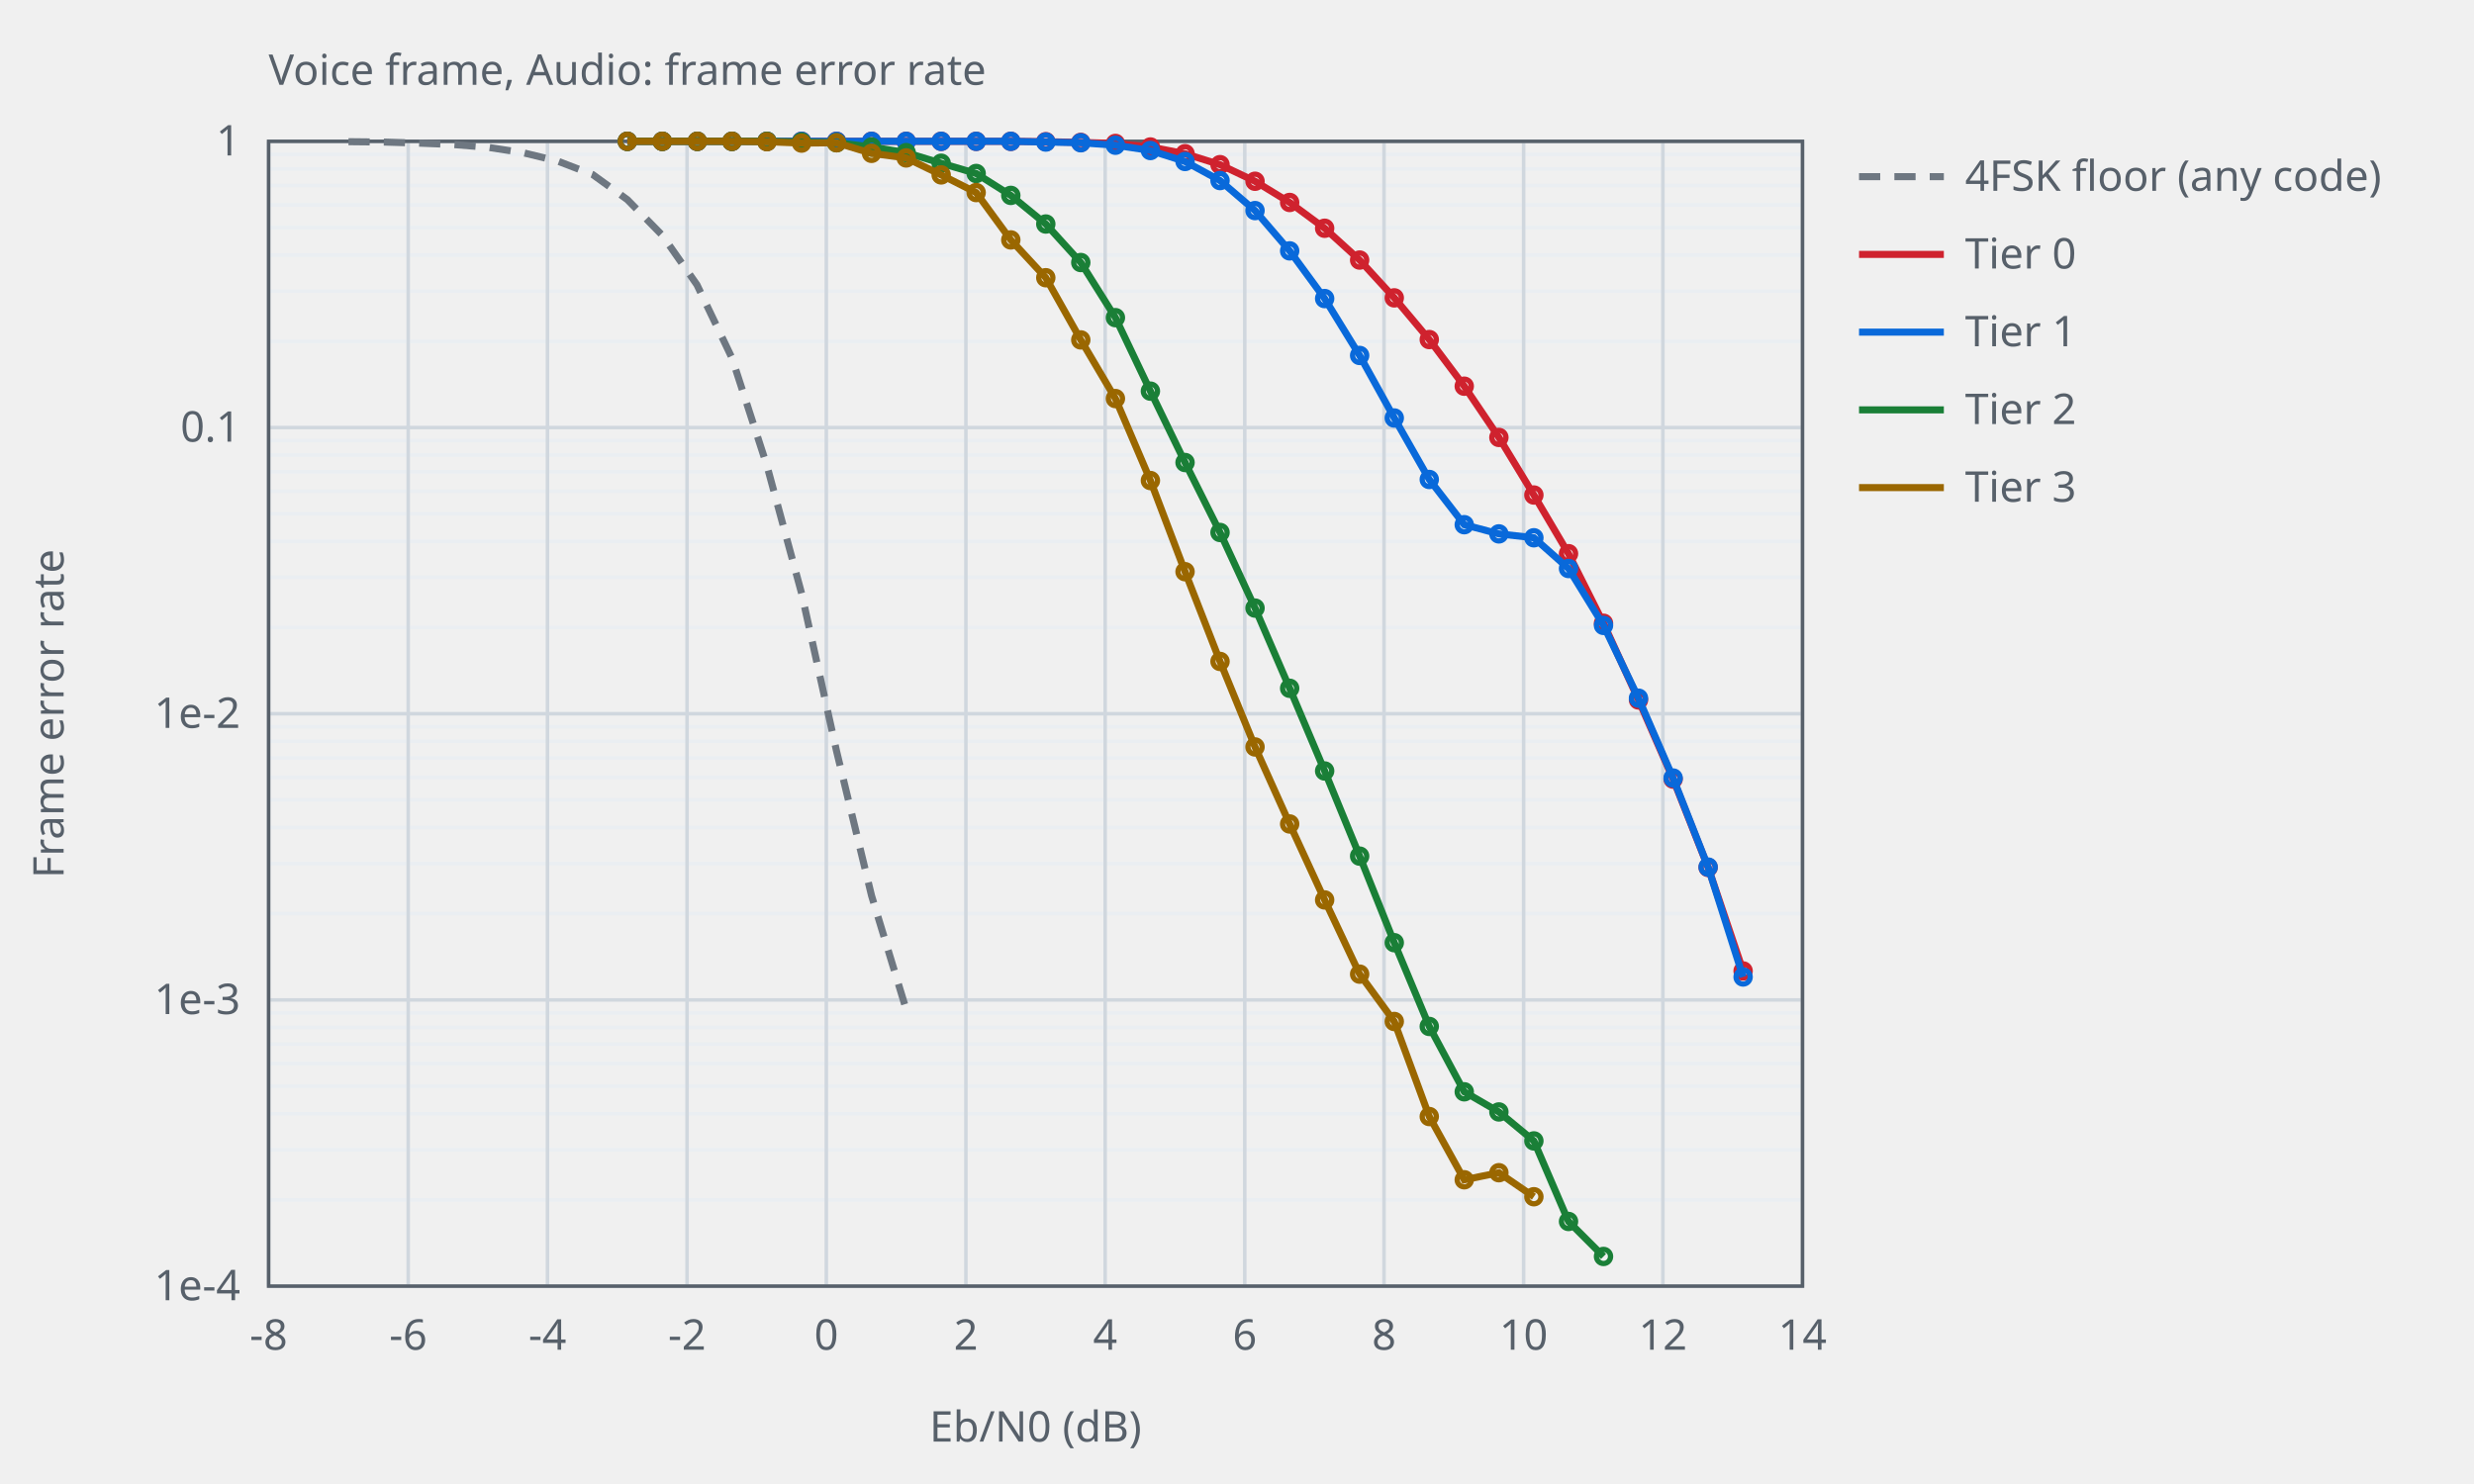
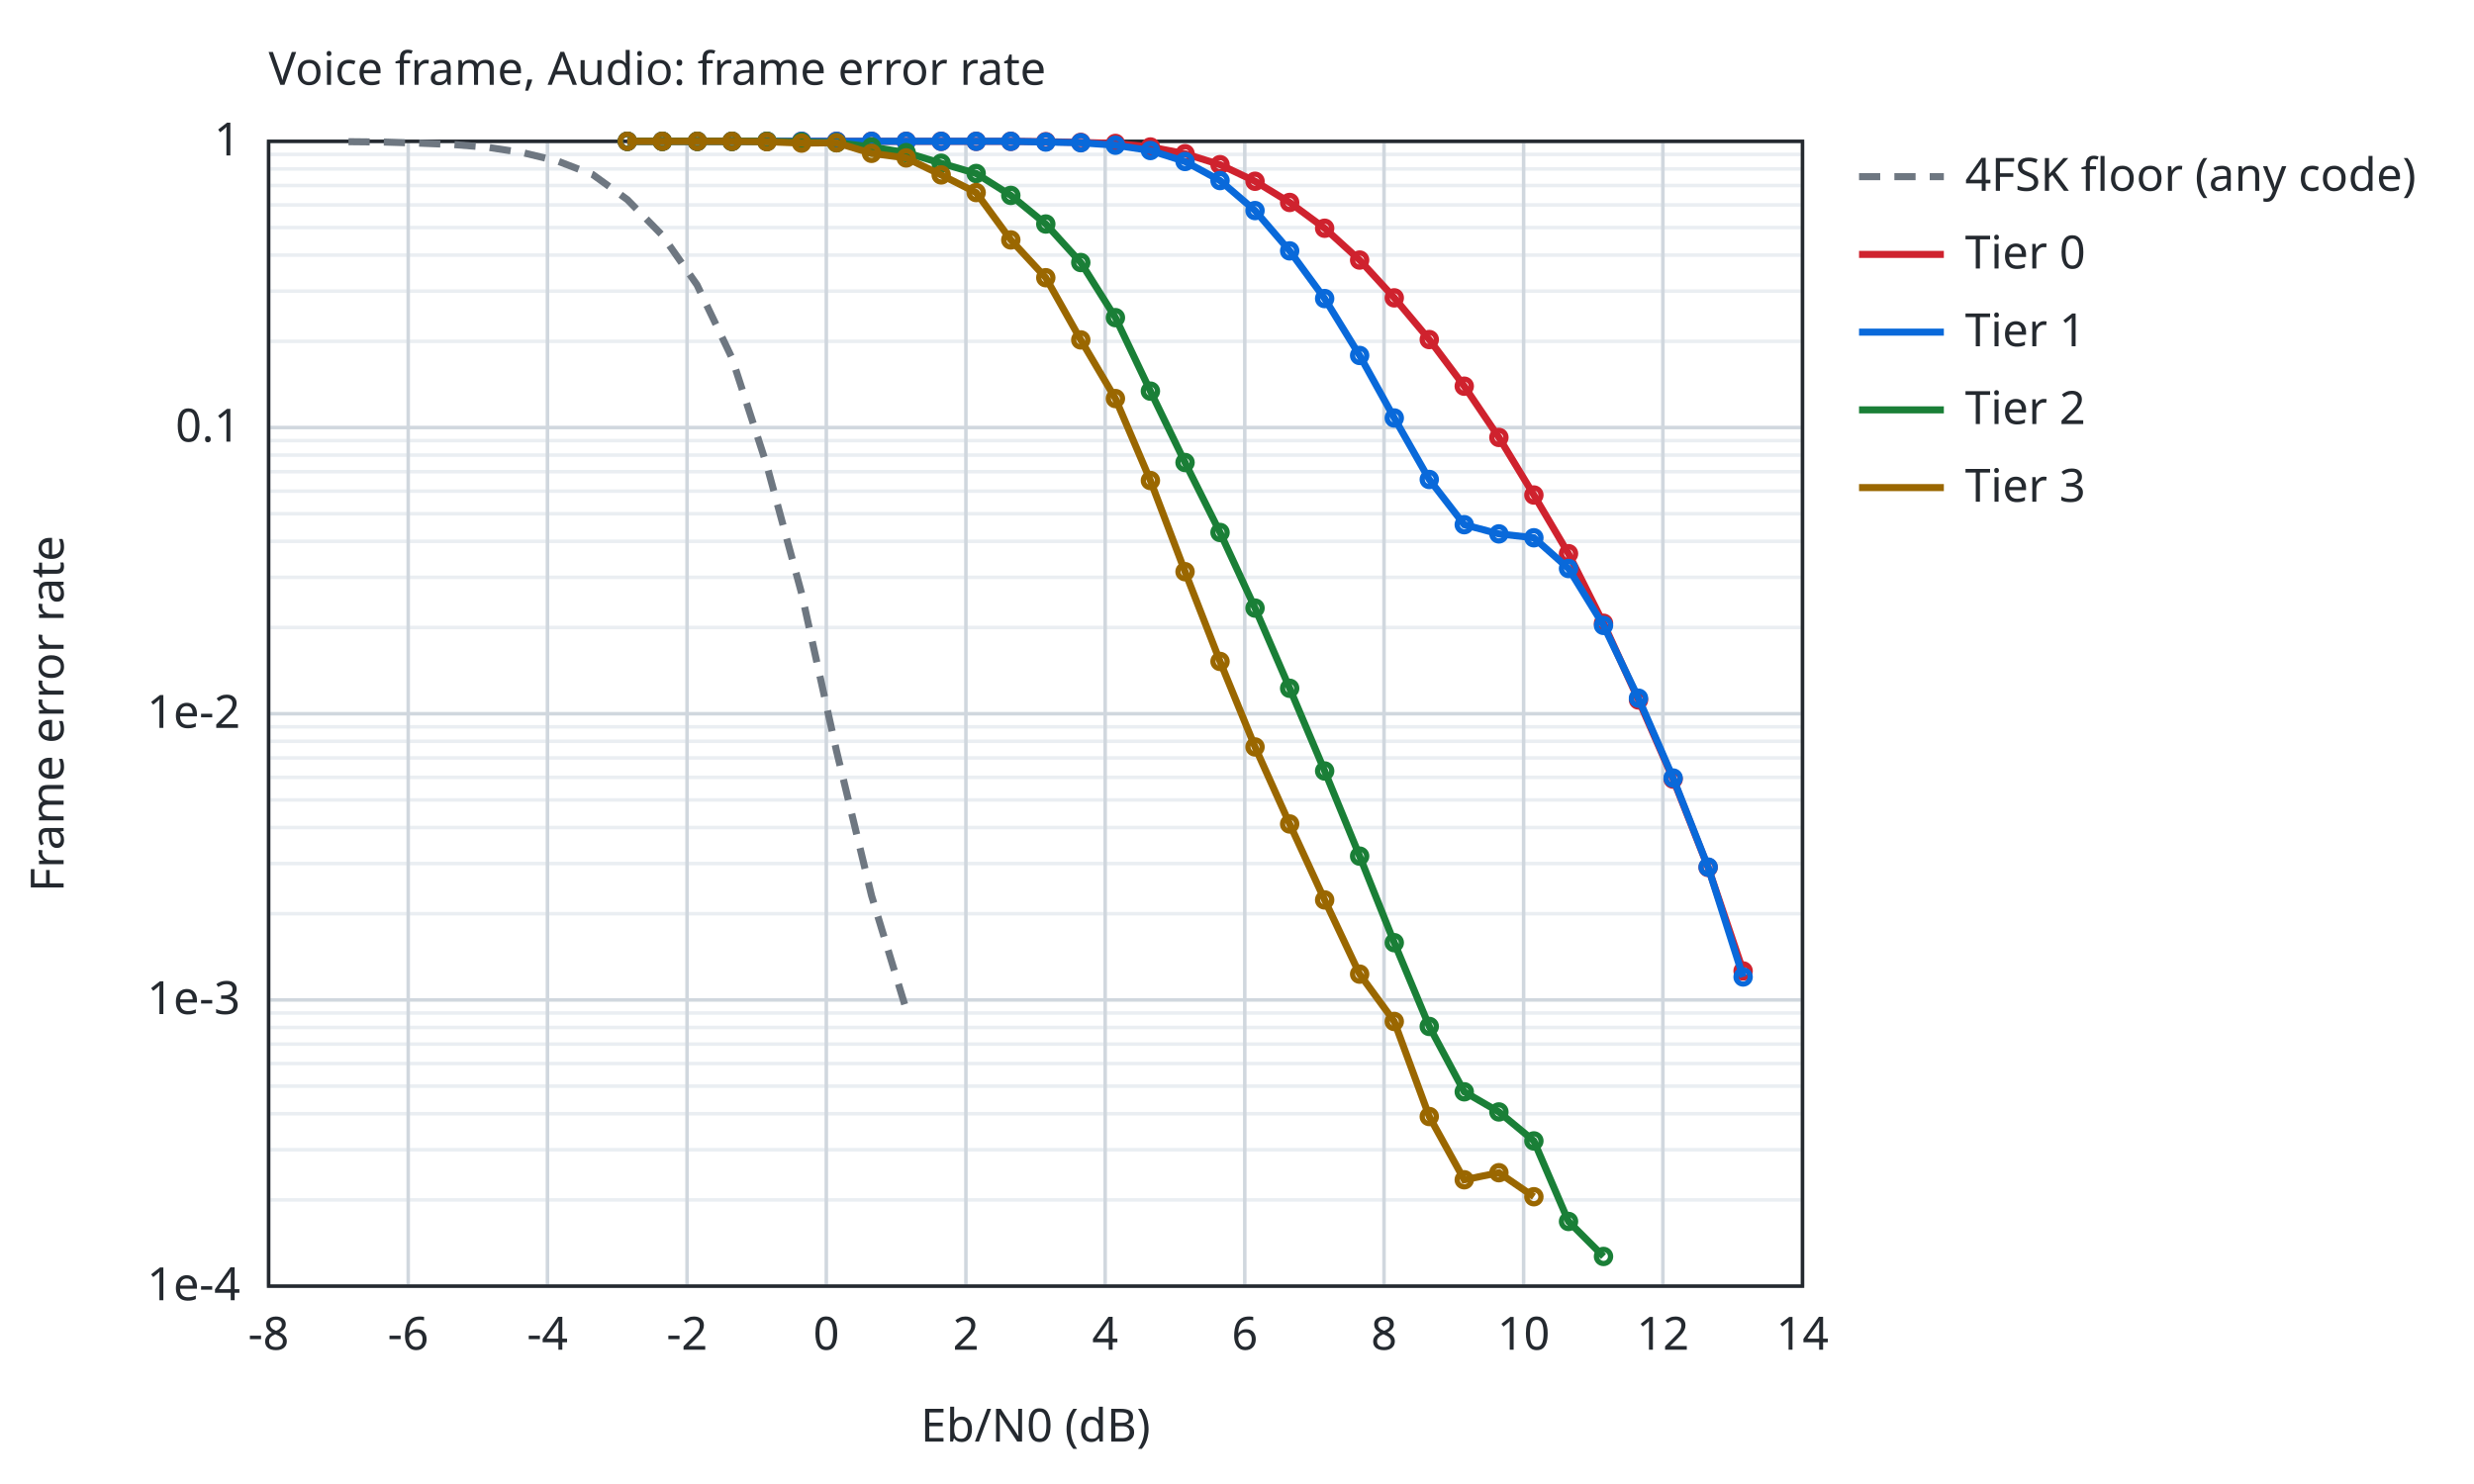
<svg xmlns="http://www.w3.org/2000/svg" width="700" height="420" viewBox="0 0 700 420">
-   <style>text{font-family:sans-serif;font-size:12px;fill:#57606a}.ax{stroke:#57606a;stroke-width:1;fill:none}.gr{stroke:#d0d7de;stroke-width:1}.mi{stroke:#eaeef2;stroke-width:1}.r0{stroke:#6e7781}.r1{stroke:#bc4c00}.r2{stroke:#8250df}.s1{stroke:#cf222e}.s2{stroke:#0969da}.s3{stroke:#1a7f37}.s4{stroke:#9a6700}.l{fill:none;stroke-width:2}.p{fill:none;stroke-width:1.5}@media (prefers-color-scheme:dark){text{fill:#c9d1d9}.ax{stroke:#8b949e}.gr{stroke:#30363d}.mi{stroke:#21262d}.r0{stroke:#8b949e}.r1{stroke:#f0883e}.r2{stroke:#d2a8ff}.s1{stroke:#ff7b72}.s2{stroke:#58a6ff}.s3{stroke:#3fb950}.s4{stroke:#d29922}}</style>
+   <style>text{font-family:sans-serif;font-size:13px;fill:#24292f}.bg{fill:#ffffff}.ax{stroke:#24292f;stroke-width:1;fill:none}.gr{stroke:#d0d7de;stroke-width:1}.mi{stroke:#eaeef2;stroke-width:1}.r0{stroke:#6e7781}.r1{stroke:#bc4c00}.r2{stroke:#8250df}.r3{stroke:#1a7f37}.r4{stroke:#9a6700}.s1{stroke:#cf222e}.s2{stroke:#0969da}.s3{stroke:#1a7f37}.s4{stroke:#9a6700}.f1{fill:#cf222e}.f2{fill:#0969da}.f3{fill:#1a7f37}.f4{fill:#9a6700}.l{fill:none;stroke-width:2}.p{fill:none;stroke-width:1.5}.e{fill:none;stroke-width:1;stroke-opacity:.25}@media (prefers-color-scheme:dark){text{fill:#e6edf3}.bg{fill:#0d1117}.ax{stroke:#8b949e}.gr{stroke:#30363d}.mi{stroke:#21262d}.r0{stroke:#8b949e}.r1{stroke:#f0883e}.r2{stroke:#d2a8ff}.r3{stroke:#3fb950}.r4{stroke:#d29922}.s1{stroke:#ff7b72}.s2{stroke:#58a6ff}.s3{stroke:#3fb950}.s4{stroke:#d29922}.f1{fill:#ff7b72}.f2{fill:#58a6ff}.f3{fill:#3fb950}.f4{fill:#d29922}}</style>
+   <rect class="bg" width="100%" height="100%" />
  <text x="76.0" y="24">Voice frame, Audio: frame error rate</text>
  <line class="mi" x1="76.0" y1="96.6" x2="510.0" y2="96.6" />
  <line class="mi" x1="76.0" y1="82.4" x2="510.0" y2="82.4" />
  <line class="mi" x1="76.0" y1="72.2" x2="510.0" y2="72.2" />
  <line class="mi" x1="76.0" y1="64.4" x2="510.0" y2="64.4" />
  <line class="mi" x1="76.0" y1="58.0" x2="510.0" y2="58.0" />
  <line class="mi" x1="76.0" y1="52.5" x2="510.0" y2="52.5" />
  <line class="mi" x1="76.0" y1="47.8" x2="510.0" y2="47.8" />
  <line class="mi" x1="76.0" y1="43.7" x2="510.0" y2="43.7" />
  <line class="mi" x1="76.0" y1="177.6" x2="510.0" y2="177.6" />
  <line class="mi" x1="76.0" y1="163.4" x2="510.0" y2="163.4" />
  <line class="mi" x1="76.0" y1="153.2" x2="510.0" y2="153.2" />
  <line class="mi" x1="76.0" y1="145.4" x2="510.0" y2="145.4" />
  <line class="mi" x1="76.0" y1="139.0" x2="510.0" y2="139.0" />
  <line class="mi" x1="76.0" y1="133.5" x2="510.0" y2="133.5" />
  <line class="mi" x1="76.0" y1="128.8" x2="510.0" y2="128.8" />
  <line class="mi" x1="76.0" y1="124.7" x2="510.0" y2="124.7" />
  <line class="mi" x1="76.0" y1="258.6" x2="510.0" y2="258.6" />
  <line class="mi" x1="76.0" y1="244.4" x2="510.0" y2="244.4" />
  <line class="mi" x1="76.0" y1="234.2" x2="510.0" y2="234.2" />
  <line class="mi" x1="76.0" y1="226.4" x2="510.0" y2="226.4" />
  <line class="mi" x1="76.0" y1="220.0" x2="510.0" y2="220.0" />
  <line class="mi" x1="76.0" y1="214.5" x2="510.0" y2="214.5" />
  <line class="mi" x1="76.0" y1="209.8" x2="510.0" y2="209.8" />
  <line class="mi" x1="76.0" y1="205.7" x2="510.0" y2="205.7" />
  <line class="mi" x1="76.0" y1="339.6" x2="510.0" y2="339.6" />
  <line class="mi" x1="76.0" y1="325.4" x2="510.0" y2="325.4" />
  <line class="mi" x1="76.0" y1="315.2" x2="510.0" y2="315.2" />
  <line class="mi" x1="76.0" y1="307.4" x2="510.0" y2="307.4" />
  <line class="mi" x1="76.0" y1="301.0" x2="510.0" y2="301.0" />
  <line class="mi" x1="76.0" y1="295.5" x2="510.0" y2="295.5" />
  <line class="mi" x1="76.0" y1="290.8" x2="510.0" y2="290.8" />
  <line class="mi" x1="76.0" y1="286.7" x2="510.0" y2="286.7" />
  <line class="gr" x1="76.0" y1="364.0" x2="76.0" y2="40.0" />
  <text x="76.0" y="382.0" text-anchor="middle">-8</text>
  <line class="gr" x1="115.5" y1="364.0" x2="115.5" y2="40.0" />
  <text x="115.5" y="382.0" text-anchor="middle">-6</text>
  <line class="gr" x1="154.9" y1="364.0" x2="154.9" y2="40.0" />
  <text x="154.9" y="382.0" text-anchor="middle">-4</text>
  <line class="gr" x1="194.4" y1="364.0" x2="194.4" y2="40.0" />
  <text x="194.4" y="382.0" text-anchor="middle">-2</text>
  <line class="gr" x1="233.8" y1="364.0" x2="233.8" y2="40.0" />
  <text x="233.8" y="382.0" text-anchor="middle">0</text>
  <line class="gr" x1="273.3" y1="364.0" x2="273.3" y2="40.0" />
  <text x="273.3" y="382.0" text-anchor="middle">2</text>
  <line class="gr" x1="312.7" y1="364.0" x2="312.7" y2="40.0" />
  <text x="312.7" y="382.0" text-anchor="middle">4</text>
  <line class="gr" x1="352.2" y1="364.0" x2="352.2" y2="40.0" />
  <text x="352.2" y="382.0" text-anchor="middle">6</text>
  <line class="gr" x1="391.6" y1="364.0" x2="391.6" y2="40.0" />
  <text x="391.6" y="382.0" text-anchor="middle">8</text>
  <line class="gr" x1="431.1" y1="364.0" x2="431.1" y2="40.0" />
  <text x="431.1" y="382.0" text-anchor="middle">10</text>
  <line class="gr" x1="470.5" y1="364.0" x2="470.5" y2="40.0" />
  <text x="470.5" y="382.0" text-anchor="middle">12</text>
  <line class="gr" x1="510.0" y1="364.0" x2="510.0" y2="40.0" />
  <text x="510.0" y="382.0" text-anchor="middle">14</text>
  <line class="gr" x1="76.0" y1="40.0" x2="510.0" y2="40.0" />
  <text x="68.0" y="44.0" text-anchor="end">1</text>
  <line class="gr" x1="76.0" y1="121.0" x2="510.0" y2="121.0" />
  <text x="68.0" y="125.0" text-anchor="end">0.1</text>
  <line class="gr" x1="76.0" y1="202.0" x2="510.0" y2="202.0" />
  <text x="68.0" y="206.0" text-anchor="end">1e-2</text>
  <line class="gr" x1="76.0" y1="283.0" x2="510.0" y2="283.0" />
  <text x="68.0" y="287.0" text-anchor="end">1e-3</text>
  <line class="gr" x1="76.0" y1="364.0" x2="510.0" y2="364.0" />
  <text x="68.0" y="368.0" text-anchor="end">1e-4</text>
  <rect class="ax" x="76.0" y="40.0" width="434.0" height="324.0" />
  <text x="293.0" y="408.0" text-anchor="middle">Eb/N0 (dB)</text>
  <text x="18" y="202.0" text-anchor="middle" transform="rotate(-90 18 202.0)">Frame error rate</text>
  <path class="l r0" stroke-dasharray="6 4" d="M98.6,40.1 L108.5,40.2 L118.3,40.5 L128.2,40.9 L138.1,41.7 L147.9,43.2 L157.8,45.6 L167.7,49.4 L177.5,56.5 L187.4,66.6 L197.2,80.6 L207.1,101.3 L217.0,131.8 L226.8,167.9 L236.7,212.6 L246.6,253.5 L256.4,285.7" />
  <line class="l r0" stroke-dasharray="6 4" x1="526.0" y1="50.0" x2="550.0" y2="50.0" />
  <text x="556.0" y="54.0">4FSK floor (any code)</text>
  <path class="l s1" d="M177.5,40.0 L187.4,40.0 L197.3,40.0 L207.1,40.0 L217.0,40.0 L226.8,40.0 L236.7,40.0 L246.6,40.0 L256.4,40.0 L266.3,40.0 L276.2,40.0 L286.0,40.0 L295.9,40.1 L305.8,40.3 L315.6,40.6 L325.5,41.6 L335.3,43.5 L345.2,46.6 L355.1,51.3 L364.9,57.3 L374.8,64.6 L384.7,73.6 L394.5,84.3 L404.4,96.1 L414.3,109.3 L424.1,123.8 L434.0,140.1 L443.8,156.7 L453.7,176.4 L463.6,198.1 L473.4,220.5 L483.3,245.5 L493.2,274.8" />
  <circle class="p s1" cx="177.5" cy="40.0" r="2" />
  <circle class="p s1" cx="187.4" cy="40.0" r="2" />
  <circle class="p s1" cx="197.3" cy="40.0" r="2" />
  <circle class="p s1" cx="207.1" cy="40.0" r="2" />
  <circle class="p s1" cx="217.0" cy="40.0" r="2" />
  <circle class="p s1" cx="226.8" cy="40.0" r="2" />
  <circle class="p s1" cx="236.7" cy="40.0" r="2" />
  <circle class="p s1" cx="246.6" cy="40.0" r="2" />
  <circle class="p s1" cx="256.4" cy="40.0" r="2" />
  <circle class="p s1" cx="266.3" cy="40.0" r="2" />
  <circle class="p s1" cx="276.2" cy="40.0" r="2" />
  <circle class="p s1" cx="286.0" cy="40.0" r="2" />
  <circle class="p s1" cx="295.9" cy="40.1" r="2" />
  <circle class="p s1" cx="305.8" cy="40.3" r="2" />
  <circle class="p s1" cx="315.6" cy="40.6" r="2" />
  <circle class="p s1" cx="325.5" cy="41.6" r="2" />
  <circle class="p s1" cx="335.3" cy="43.5" r="2" />
  <circle class="p s1" cx="345.2" cy="46.6" r="2" />
  <circle class="p s1" cx="355.1" cy="51.3" r="2" />
  <circle class="p s1" cx="364.9" cy="57.3" r="2" />
  <circle class="p s1" cx="374.8" cy="64.6" r="2" />
  <circle class="p s1" cx="384.7" cy="73.6" r="2" />
  <circle class="p s1" cx="394.5" cy="84.3" r="2" />
  <circle class="p s1" cx="404.4" cy="96.1" r="2" />
  <circle class="p s1" cx="414.3" cy="109.3" r="2" />
  <circle class="p s1" cx="424.1" cy="123.8" r="2" />
  <circle class="p s1" cx="434.0" cy="140.1" r="2" />
  <circle class="p s1" cx="443.8" cy="156.7" r="2" />
  <circle class="p s1" cx="453.7" cy="176.4" r="2" />
  <circle class="p s1" cx="463.6" cy="198.1" r="2" />
  <circle class="p s1" cx="473.4" cy="220.5" r="2" />
  <circle class="p s1" cx="483.3" cy="245.5" r="2" />
  <circle class="p s1" cx="493.2" cy="274.8" r="2" />
  <line class="l s1" x1="526.0" y1="72.0" x2="550.0" y2="72.0" />
  <text x="556.0" y="76.0">Tier 0</text>
  <path class="l s2" d="M177.5,40.0 L187.4,40.0 L197.3,40.0 L207.1,40.0 L217.0,40.0 L226.8,40.0 L236.7,40.0 L246.6,40.0 L256.4,40.0 L266.3,40.0 L276.2,40.0 L286.0,40.0 L295.9,40.2 L305.8,40.4 L315.6,41.1 L325.5,42.6 L335.3,45.7 L345.2,51.1 L355.1,59.6 L364.9,71.0 L374.8,84.5 L384.7,100.6 L394.5,118.3 L404.4,135.7 L414.3,148.5 L424.1,151.1 L434.0,152.2 L443.8,160.9 L453.7,177.0 L463.6,197.6 L473.4,220.2 L483.3,245.4 L493.2,276.5" />
  <circle class="p s2" cx="177.5" cy="40.0" r="2" />
  <circle class="p s2" cx="187.4" cy="40.0" r="2" />
  <circle class="p s2" cx="197.3" cy="40.0" r="2" />
  <circle class="p s2" cx="207.1" cy="40.0" r="2" />
  <circle class="p s2" cx="217.0" cy="40.0" r="2" />
  <circle class="p s2" cx="226.8" cy="40.0" r="2" />
  <circle class="p s2" cx="236.7" cy="40.0" r="2" />
  <circle class="p s2" cx="246.6" cy="40.0" r="2" />
  <circle class="p s2" cx="256.4" cy="40.0" r="2" />
  <circle class="p s2" cx="266.3" cy="40.0" r="2" />
  <circle class="p s2" cx="276.2" cy="40.0" r="2" />
  <circle class="p s2" cx="286.0" cy="40.0" r="2" />
  <circle class="p s2" cx="295.9" cy="40.2" r="2" />
  <circle class="p s2" cx="305.8" cy="40.4" r="2" />
  <circle class="p s2" cx="315.6" cy="41.1" r="2" />
  <circle class="p s2" cx="325.5" cy="42.6" r="2" />
  <circle class="p s2" cx="335.3" cy="45.7" r="2" />
  <circle class="p s2" cx="345.2" cy="51.1" r="2" />
  <circle class="p s2" cx="355.1" cy="59.6" r="2" />
  <circle class="p s2" cx="364.9" cy="71.0" r="2" />
  <circle class="p s2" cx="374.8" cy="84.5" r="2" />
  <circle class="p s2" cx="384.7" cy="100.6" r="2" />
  <circle class="p s2" cx="394.5" cy="118.3" r="2" />
  <circle class="p s2" cx="404.4" cy="135.7" r="2" />
  <circle class="p s2" cx="414.3" cy="148.5" r="2" />
  <circle class="p s2" cx="424.1" cy="151.1" r="2" />
  <circle class="p s2" cx="434.0" cy="152.2" r="2" />
  <circle class="p s2" cx="443.8" cy="160.9" r="2" />
  <circle class="p s2" cx="453.7" cy="177.0" r="2" />
  <circle class="p s2" cx="463.6" cy="197.6" r="2" />
  <circle class="p s2" cx="473.4" cy="220.2" r="2" />
  <circle class="p s2" cx="483.3" cy="245.4" r="2" />
  <circle class="p s2" cx="493.2" cy="276.5" r="2" />
  <line class="l s2" x1="526.0" y1="94.0" x2="550.0" y2="94.0" />
  <text x="556.0" y="98.0">Tier 1</text>
  <path class="l s3" d="M177.5,40.0 L187.4,40.0 L197.3,40.0 L207.1,40.0 L217.0,40.0 L226.8,40.2 L236.7,40.4 L246.6,41.6 L256.4,43.2 L266.3,46.2 L276.2,49.1 L286.0,55.3 L295.9,63.4 L305.8,74.3 L315.6,89.9 L325.5,110.7 L335.3,130.9 L345.2,150.7 L355.1,172.1 L364.9,194.8 L374.8,218.2 L384.7,242.3 L394.5,266.8 L404.4,290.5 L414.3,309.0 L424.1,314.7 L434.0,322.9 L443.8,345.7 L453.7,355.6" />
  <circle class="p s3" cx="177.5" cy="40.0" r="2" />
  <circle class="p s3" cx="187.4" cy="40.0" r="2" />
  <circle class="p s3" cx="197.3" cy="40.0" r="2" />
  <circle class="p s3" cx="207.1" cy="40.0" r="2" />
  <circle class="p s3" cx="217.0" cy="40.0" r="2" />
  <circle class="p s3" cx="226.8" cy="40.2" r="2" />
  <circle class="p s3" cx="236.7" cy="40.4" r="2" />
  <circle class="p s3" cx="246.6" cy="41.6" r="2" />
  <circle class="p s3" cx="256.4" cy="43.2" r="2" />
  <circle class="p s3" cx="266.3" cy="46.2" r="2" />
  <circle class="p s3" cx="276.2" cy="49.1" r="2" />
  <circle class="p s3" cx="286.0" cy="55.3" r="2" />
  <circle class="p s3" cx="295.9" cy="63.4" r="2" />
  <circle class="p s3" cx="305.8" cy="74.3" r="2" />
  <circle class="p s3" cx="315.6" cy="89.9" r="2" />
  <circle class="p s3" cx="325.5" cy="110.7" r="2" />
  <circle class="p s3" cx="335.3" cy="130.9" r="2" />
  <circle class="p s3" cx="345.2" cy="150.7" r="2" />
  <circle class="p s3" cx="355.1" cy="172.1" r="2" />
  <circle class="p s3" cx="364.9" cy="194.8" r="2" />
  <circle class="p s3" cx="374.8" cy="218.2" r="2" />
  <circle class="p s3" cx="384.7" cy="242.3" r="2" />
  <circle class="p s3" cx="394.5" cy="266.8" r="2" />
  <circle class="p s3" cx="404.4" cy="290.5" r="2" />
  <circle class="p s3" cx="414.3" cy="309.0" r="2" />
  <circle class="p s3" cx="424.1" cy="314.7" r="2" />
  <circle class="p s3" cx="434.0" cy="322.9" r="2" />
  <circle class="p s3" cx="443.8" cy="345.7" r="2" />
  <circle class="p s3" cx="453.7" cy="355.6" r="2" />
  <line class="l s3" x1="526.0" y1="116.0" x2="550.0" y2="116.0" />
  <text x="556.0" y="120.0">Tier 2</text>
  <path class="l s4" d="M177.5,40.0 L187.4,40.0 L197.3,40.0 L207.1,40.0 L217.0,40.1 L226.8,40.5 L236.7,40.4 L246.6,43.4 L256.4,44.7 L266.3,49.5 L276.2,54.5 L286.0,67.9 L295.9,78.6 L305.8,96.2 L315.6,112.8 L325.5,136.0 L335.3,161.8 L345.2,187.2 L355.1,211.4 L364.9,233.2 L374.8,254.7 L384.7,275.7 L394.5,289.1 L404.4,316.0 L414.3,333.9 L424.1,331.9 L434.0,338.7" />
  <circle class="p s4" cx="177.5" cy="40.0" r="2" />
  <circle class="p s4" cx="187.4" cy="40.0" r="2" />
  <circle class="p s4" cx="197.3" cy="40.0" r="2" />
  <circle class="p s4" cx="207.1" cy="40.0" r="2" />
  <circle class="p s4" cx="217.0" cy="40.1" r="2" />
  <circle class="p s4" cx="226.8" cy="40.5" r="2" />
  <circle class="p s4" cx="236.7" cy="40.4" r="2" />
  <circle class="p s4" cx="246.6" cy="43.4" r="2" />
  <circle class="p s4" cx="256.4" cy="44.7" r="2" />
  <circle class="p s4" cx="266.3" cy="49.5" r="2" />
  <circle class="p s4" cx="276.2" cy="54.5" r="2" />
  <circle class="p s4" cx="286.0" cy="67.9" r="2" />
  <circle class="p s4" cx="295.9" cy="78.6" r="2" />
  <circle class="p s4" cx="305.8" cy="96.2" r="2" />
  <circle class="p s4" cx="315.6" cy="112.8" r="2" />
  <circle class="p s4" cx="325.5" cy="136.0" r="2" />
  <circle class="p s4" cx="335.3" cy="161.8" r="2" />
  <circle class="p s4" cx="345.2" cy="187.2" r="2" />
  <circle class="p s4" cx="355.1" cy="211.4" r="2" />
  <circle class="p s4" cx="364.9" cy="233.2" r="2" />
  <circle class="p s4" cx="374.8" cy="254.7" r="2" />
  <circle class="p s4" cx="384.7" cy="275.7" r="2" />
  <circle class="p s4" cx="394.5" cy="289.1" r="2" />
  <circle class="p s4" cx="404.4" cy="316.0" r="2" />
  <circle class="p s4" cx="414.3" cy="333.9" r="2" />
  <circle class="p s4" cx="424.1" cy="331.9" r="2" />
  <circle class="p s4" cx="434.0" cy="338.7" r="2" />
  <line class="l s4" x1="526.0" y1="138.0" x2="550.0" y2="138.0" />
  <text x="556.0" y="142.0">Tier 3</text>
</svg>
